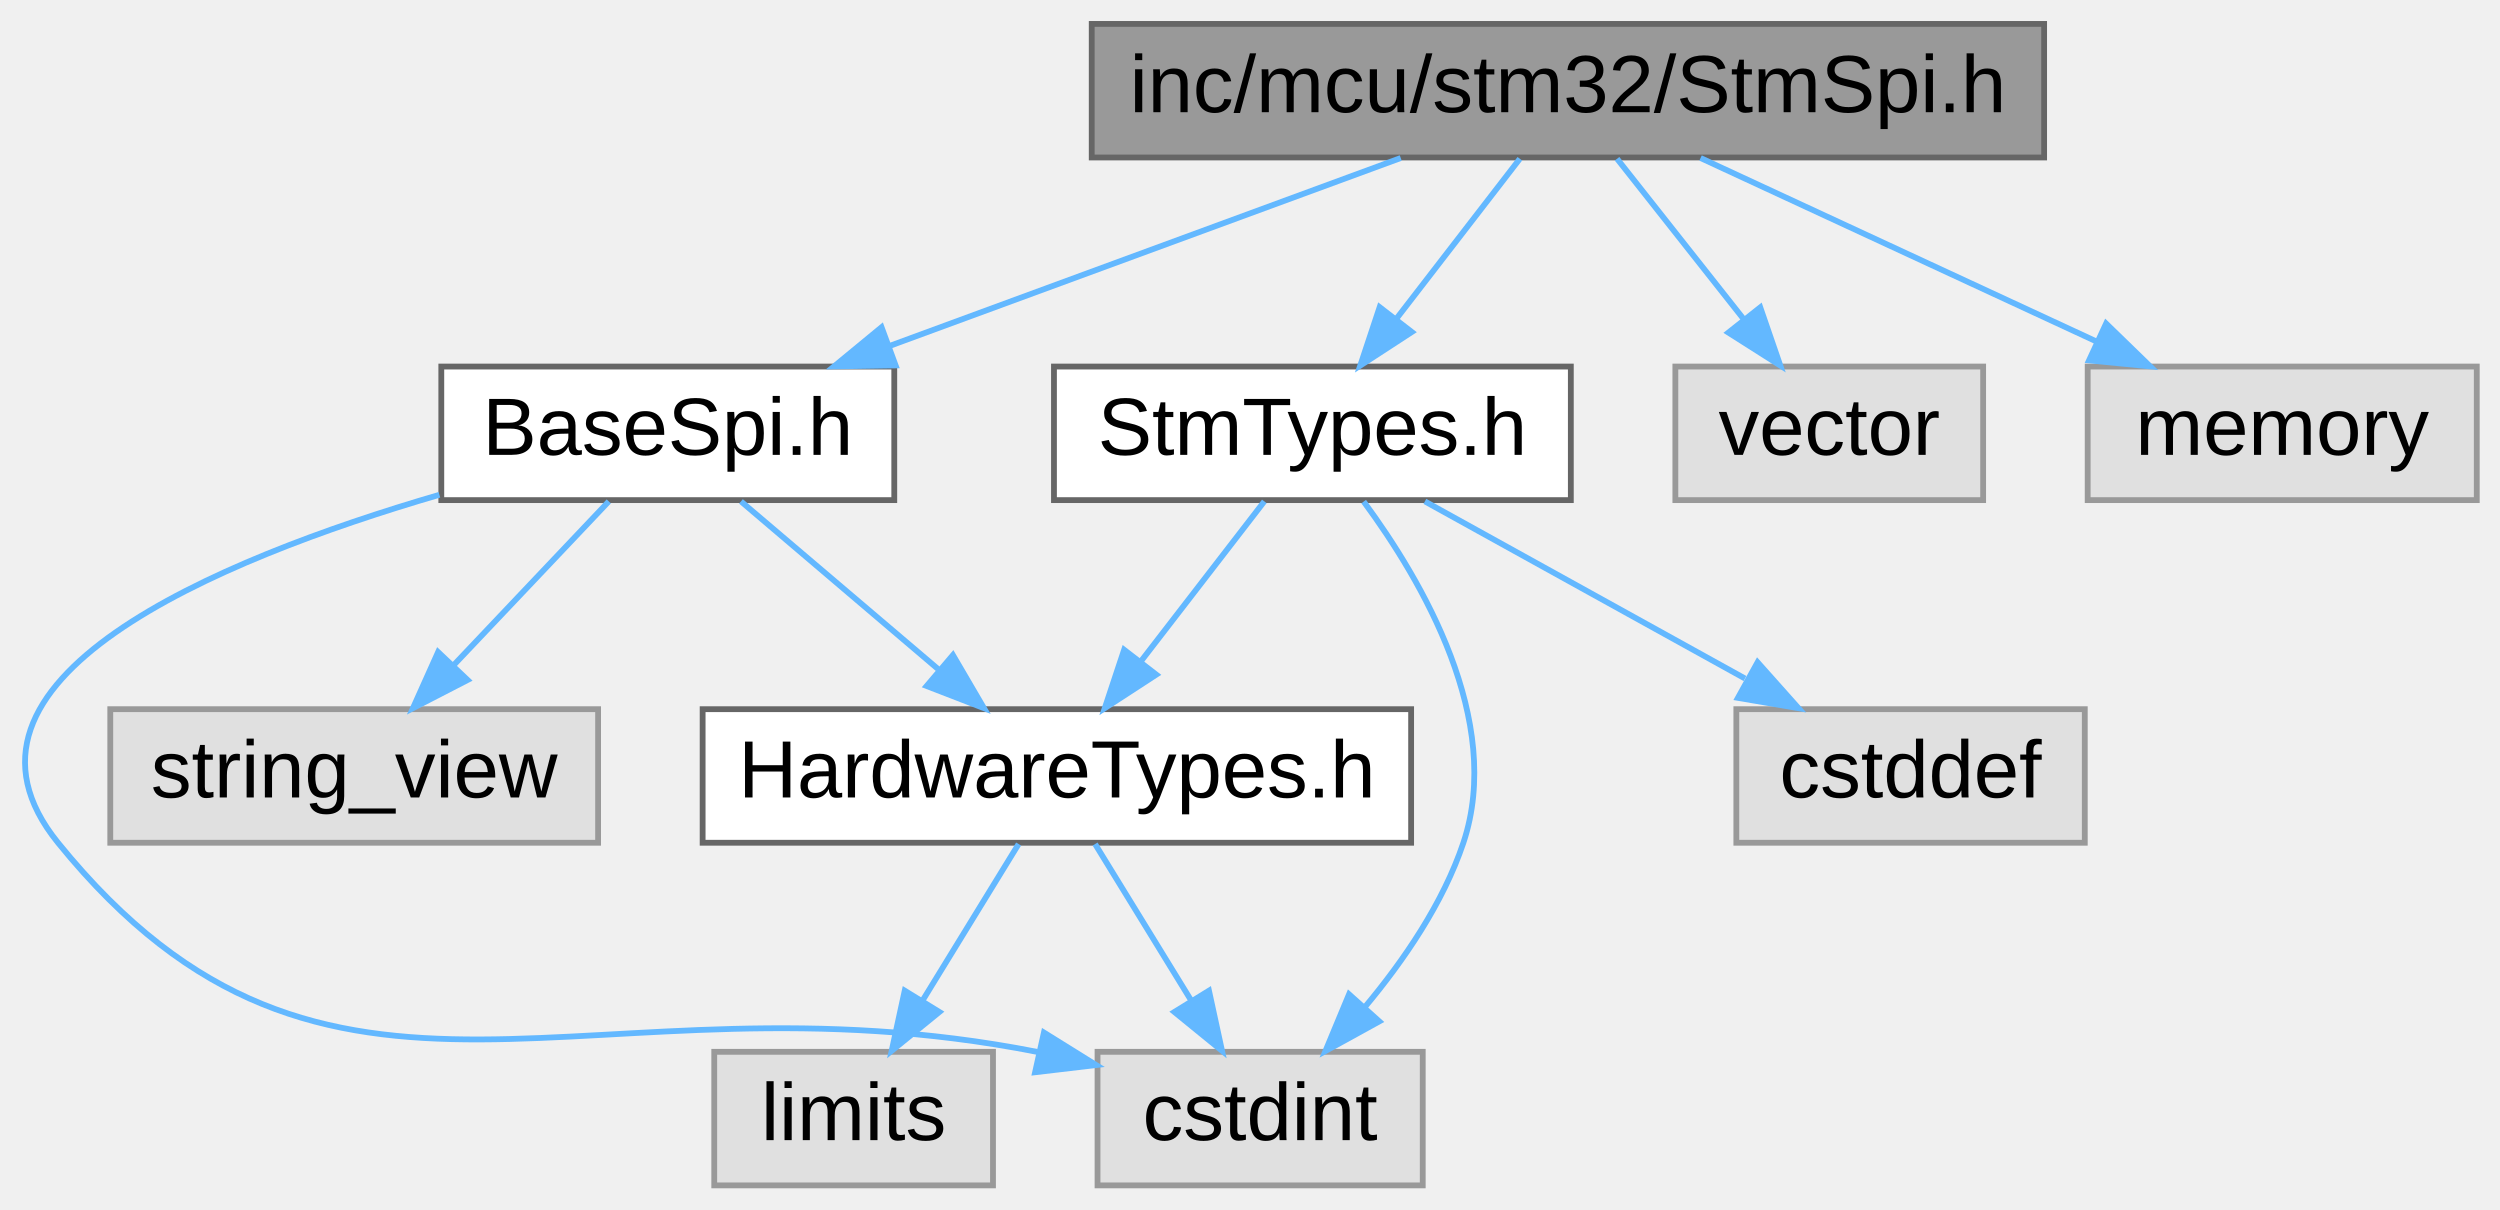
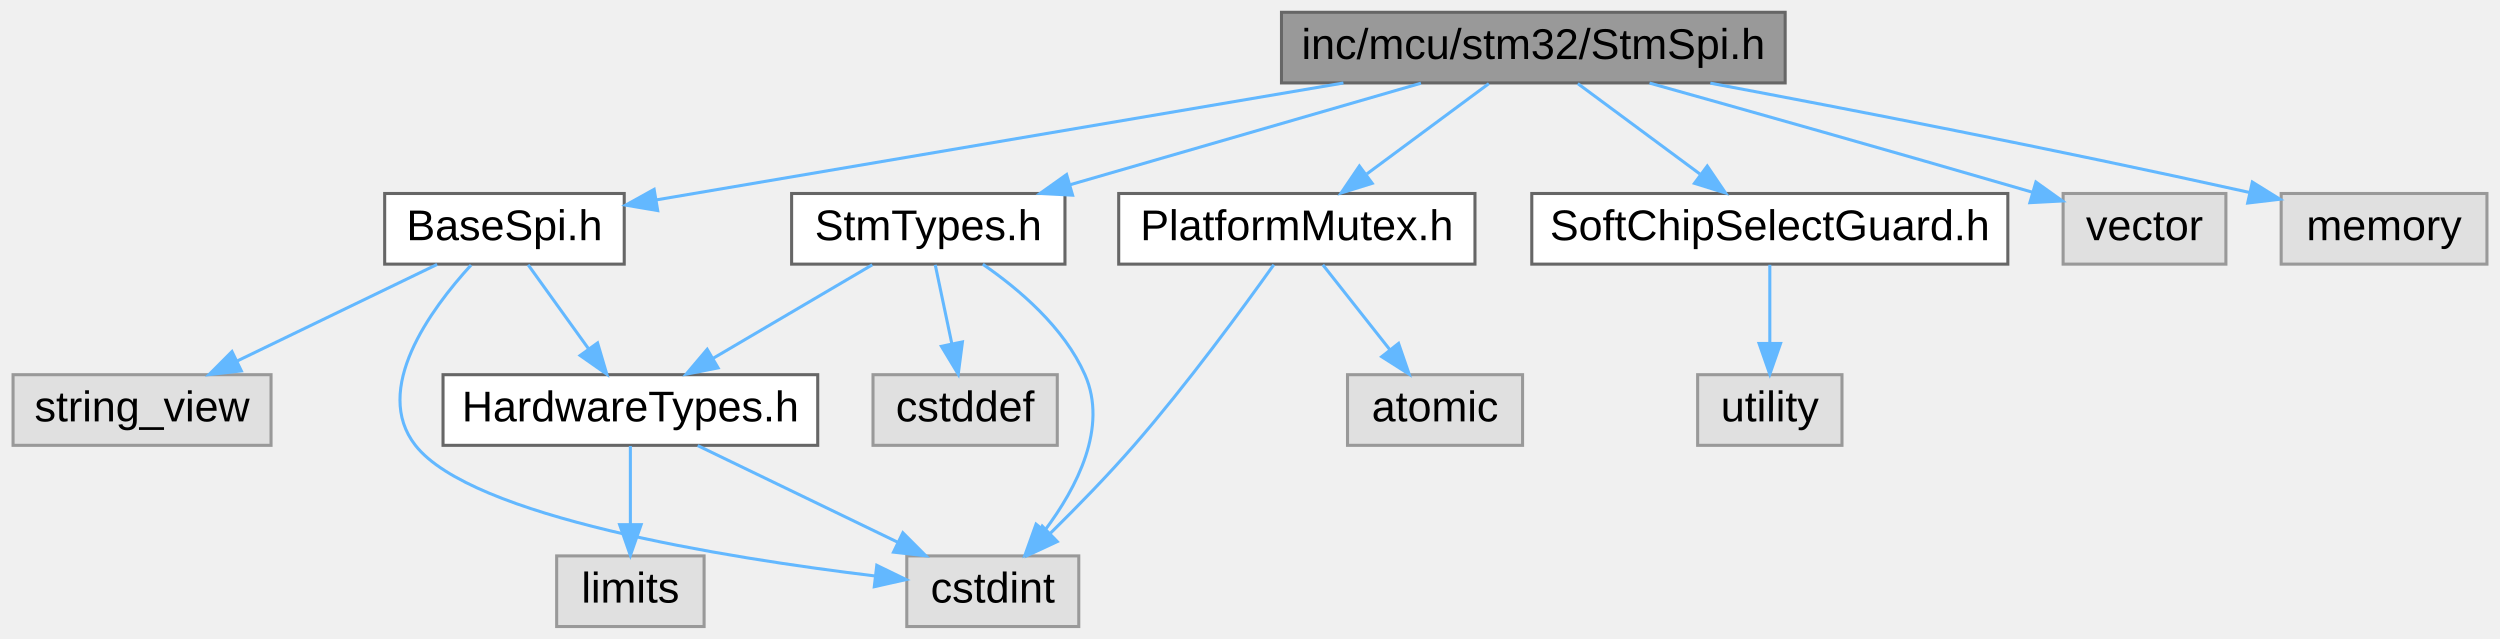
- <svg xmlns="http://www.w3.org/2000/svg" xmlns:xlink="http://www.w3.org/1999/xlink" width="430pt" height="208pt" viewBox="0.00 0.00 430.49 208.00">
+ <svg xmlns="http://www.w3.org/2000/svg" xmlns:xlink="http://www.w3.org/1999/xlink" width="814pt" height="208pt" viewBox="0.00 0.00 813.50 208.00">
  <g id="graph0" class="graph" transform="scale(1 1) rotate(0) translate(4 204)">
    <g id="Node000001" class="node">
      <g id="a_Node000001">
        <a xlink:title="STM32 SPI Bus+Device wrapper — wraps STM32 HAL SPI via CubeMX handle.">
-           <polygon fill="#999999" stroke="#666666" points="347.99,-200 183.99,-200 183.99,-177 347.99,-177 347.99,-200" />
-           <text text-anchor="middle" x="265.99" y="-184.8" font-family="Arial" font-size="14.00">inc/mcu/stm32/StmSpi.h</text>
+           <polygon fill="#999999" stroke="#666666" points="577,-200 413,-200 413,-177 577,-177 577,-200" />
+           <text text-anchor="middle" x="495" y="-184.8" font-family="Arial" font-size="14.00">inc/mcu/stm32/StmSpi.h</text>
        </a>
      </g>
    </g>
    <g id="Node000002" class="node">
      <g id="a_Node000002">
        <a xlink:href="BaseSpi_8h.html" target="_top" xlink:title="Abstract base class for SPI device implementations in the HardFOC system.">
-           <polygon fill="white" stroke="#666666" points="149.99,-141 71.99,-141 71.99,-118 149.99,-118 149.99,-141" />
-           <text text-anchor="middle" x="110.99" y="-125.8" font-family="Arial" font-size="14.00">BaseSpi.h</text>
+           <polygon fill="white" stroke="#666666" points="199,-141 121,-141 121,-118 199,-118 199,-141" />
+           <text text-anchor="middle" x="160" y="-125.8" font-family="Arial" font-size="14.00">BaseSpi.h</text>
        </a>
      </g>
    </g>
    <g id="edge1_Node000001_Node000002" class="edge">
      <g id="a_edge1_Node000001_Node000002">
        <a xlink:title=" ">
-           <path fill="none" stroke="#63b8ff" d="M237.2,-176.91C212.4,-167.79 176.42,-154.56 149.21,-144.56" />
-           <polygon fill="#63b8ff" stroke="#63b8ff" points="150.22,-141.2 139.62,-141.03 147.8,-147.77 150.22,-141.2" />
+           <path fill="none" stroke="#63b8ff" d="M433.17,-176.98C368.65,-166 268.78,-149.01 209.35,-138.9" />
+           <polygon fill="#63b8ff" stroke="#63b8ff" points="209.9,-135.44 199.46,-137.21 208.73,-142.34 209.9,-135.44" />
        </a>
      </g>
    </g>
    <g id="Node000007" class="node">
      <g id="a_Node000007">
        <a xlink:href="StmTypes_8h.html" target="_top" xlink:title="STM32 platform-specific type definitions for hardware abstraction.">
-           <polygon fill="white" stroke="#666666" points="266.49,-141 177.49,-141 177.49,-118 266.49,-118 266.49,-141" />
-           <text text-anchor="middle" x="221.99" y="-125.8" font-family="Arial" font-size="14.00">StmTypes.h</text>
+           <polygon fill="white" stroke="#666666" points="342.5,-141 253.5,-141 253.5,-118 342.5,-118 342.5,-141" />
+           <text text-anchor="middle" x="298" y="-125.8" font-family="Arial" font-size="14.00">StmTypes.h</text>
        </a>
      </g>
    </g>
    <g id="edge7_Node000001_Node000007" class="edge">
      <g id="a_edge7_Node000001_Node000007">
        <a xlink:title=" ">
-           <path fill="none" stroke="#63b8ff" d="M257.71,-176.78C251.75,-169.06 243.55,-158.43 236.51,-149.31" />
-           <polygon fill="#63b8ff" stroke="#63b8ff" points="239.11,-146.95 230.23,-141.17 233.57,-151.23 239.11,-146.95" />
+           <path fill="none" stroke="#63b8ff" d="M458.41,-176.91C426.2,-167.59 379.15,-153.98 344.33,-143.9" />
+           <polygon fill="#63b8ff" stroke="#63b8ff" points="344.98,-140.45 334.4,-141.03 343.03,-147.17 344.98,-140.45" />
        </a>
      </g>
    </g>
    <g id="Node000009" class="node">
      <g id="a_Node000009">
-         <a xlink:title=" ">
-           <polygon fill="#e0e0e0" stroke="#999999" points="337.49,-141 284.49,-141 284.49,-118 337.49,-118 337.49,-141" />
-           <text text-anchor="middle" x="310.99" y="-125.8" font-family="Arial" font-size="14.00">vector</text>
+         <a xlink:href="PlatformMutex_8h.html" target="_top" xlink:title="Cross-platform mutex and synchronization primitives with pluggable backend.">
+           <polygon fill="white" stroke="#666666" points="476,-141 360,-141 360,-118 476,-118 476,-141" />
+           <text text-anchor="middle" x="418" y="-125.8" font-family="Arial" font-size="14.00">PlatformMutex.h</text>
        </a>
      </g>
    </g>
    <g id="edge11_Node000001_Node000009" class="edge">
      <g id="a_edge11_Node000001_Node000009">
        <a xlink:title=" ">
-           <path fill="none" stroke="#63b8ff" d="M274.45,-176.78C280.61,-168.98 289.11,-158.21 296.36,-149.03" />
-           <polygon fill="#63b8ff" stroke="#63b8ff" points="299.11,-151.19 302.56,-141.17 293.62,-146.85 299.11,-151.19" />
-         </a>
-       </g>
-     </g>
-     <g id="Node000010" class="node">
-       <g id="a_Node000010">
-         <a xlink:title=" ">
-           <polygon fill="#e0e0e0" stroke="#999999" points="422.49,-141 355.49,-141 355.49,-118 422.49,-118 422.49,-141" />
-           <text text-anchor="middle" x="388.99" y="-125.8" font-family="Arial" font-size="14.00">memory</text>
-         </a>
-       </g>
-     </g>
-     <g id="edge12_Node000001_Node000010" class="edge">
-       <g id="a_edge12_Node000001_Node000010">
-         <a xlink:title=" ">
-           <path fill="none" stroke="#63b8ff" d="M288.83,-176.91C307.99,-168.03 335.57,-155.26 356.93,-145.35" />
-           <polygon fill="#63b8ff" stroke="#63b8ff" points="358.66,-148.41 366.26,-141.03 355.72,-142.06 358.66,-148.41" />
+           <path fill="none" stroke="#63b8ff" d="M480.52,-176.78C469.33,-168.5 453.64,-156.89 440.78,-147.36" />
+           <polygon fill="#63b8ff" stroke="#63b8ff" points="442.54,-144.31 432.42,-141.17 438.37,-149.94 442.54,-144.31" />
+         </a>
+       </g>
+     </g>
+     <g id="Node000011" class="node">
+       <g id="a_Node000011">
+         <a xlink:href="SoftChipSelectGuard_8h.html" target="_top" xlink:title="RAII soft chip-select (assert on construct, deassert on destroy).">
+           <polygon fill="white" stroke="#666666" points="649.5,-141 494.5,-141 494.5,-118 649.5,-118 649.5,-141" />
+           <text text-anchor="middle" x="572" y="-125.8" font-family="Arial" font-size="14.00">SoftChipSelectGuard.h</text>
+         </a>
+       </g>
+     </g>
+     <g id="edge14_Node000001_Node000011" class="edge">
+       <g id="a_edge14_Node000001_Node000011">
+         <a xlink:title=" ">
+           <path fill="none" stroke="#63b8ff" d="M509.48,-176.78C520.67,-168.5 536.36,-156.89 549.22,-147.36" />
+           <polygon fill="#63b8ff" stroke="#63b8ff" points="551.63,-149.94 557.58,-141.17 547.46,-144.31 551.63,-149.94" />
+         </a>
+       </g>
+     </g>
+     <g id="Node000013" class="node">
+       <g id="a_Node000013">
+         <a xlink:title=" ">
+           <polygon fill="#e0e0e0" stroke="#999999" points="720.5,-141 667.5,-141 667.5,-118 720.5,-118 720.5,-141" />
+           <text text-anchor="middle" x="694" y="-125.8" font-family="Arial" font-size="14.00">vector</text>
+         </a>
+       </g>
+     </g>
+     <g id="edge16_Node000001_Node000013" class="edge">
+       <g id="a_edge16_Node000001_Node000013">
+         <a xlink:title=" ">
+           <path fill="none" stroke="#63b8ff" d="M532.83,-176.95C564.02,-168.21 609.67,-155.33 657.64,-141.37" />
+           <polygon fill="#63b8ff" stroke="#63b8ff" points="658.64,-144.73 667.26,-138.57 656.68,-138.01 658.64,-144.73" />
+         </a>
+       </g>
+     </g>
+     <g id="Node000014" class="node">
+       <g id="a_Node000014">
+         <a xlink:title=" ">
+           <polygon fill="#e0e0e0" stroke="#999999" points="805.5,-141 738.5,-141 738.5,-118 805.5,-118 805.5,-141" />
+           <text text-anchor="middle" x="772" y="-125.8" font-family="Arial" font-size="14.00">memory</text>
+         </a>
+       </g>
+     </g>
+     <g id="edge17_Node000001_Node000014" class="edge">
+       <g id="a_edge17_Node000001_Node000014">
+         <a xlink:title=" ">
+           <path fill="none" stroke="#63b8ff" d="M552.63,-176.92C597.98,-168.41 663,-155.79 728.09,-141.36" />
+           <polygon fill="#63b8ff" stroke="#63b8ff" points="729.11,-144.72 738.11,-139.13 727.59,-137.89 729.11,-144.72" />
        </a>
      </g>
    </g>
    <g id="Node000003" class="node">
      <g id="a_Node000003">
        <a xlink:href="HardwareTypes_8h.html" target="_top" xlink:title="Platform-agnostic hardware type definitions for the HardFOC system.">
-           <polygon fill="white" stroke="#666666" points="238.99,-82 116.99,-82 116.99,-59 238.99,-59 238.99,-82" />
-           <text text-anchor="middle" x="177.99" y="-66.8" font-family="Arial" font-size="14.00">HardwareTypes.h</text>
+           <polygon fill="white" stroke="#666666" points="262,-82 140,-82 140,-59 262,-59 262,-82" />
+           <text text-anchor="middle" x="201" y="-66.8" font-family="Arial" font-size="14.00">HardwareTypes.h</text>
        </a>
      </g>
    </g>
    <g id="edge2_Node000002_Node000003" class="edge">
      <g id="a_edge2_Node000002_Node000003">
        <a xlink:title=" ">
-           <path fill="none" stroke="#63b8ff" d="M123.59,-117.78C133.14,-109.66 146.45,-98.33 157.52,-88.92" />
-           <polygon fill="#63b8ff" stroke="#63b8ff" points="160.09,-91.32 165.44,-82.17 155.56,-85.99 160.09,-91.32" />
+           <path fill="none" stroke="#63b8ff" d="M167.71,-117.78C173.27,-110.06 180.91,-99.43 187.47,-90.31" />
+           <polygon fill="#63b8ff" stroke="#63b8ff" points="190.32,-92.34 193.32,-82.17 184.64,-88.25 190.32,-92.34" />
        </a>
      </g>
    </g>
    <g id="Node000004" class="node">
      <g id="a_Node000004">
        <a xlink:title=" ">
-           <polygon fill="#e0e0e0" stroke="#999999" points="240.99,-23 184.99,-23 184.99,0 240.99,0 240.99,-23" />
-           <text text-anchor="middle" x="212.99" y="-7.8" font-family="Arial" font-size="14.00">cstdint</text>
+           <polygon fill="#e0e0e0" stroke="#999999" points="347,-23 291,-23 291,0 347,0 347,-23" />
+           <text text-anchor="middle" x="319" y="-7.8" font-family="Arial" font-size="14.00">cstdint</text>
        </a>
      </g>
    </g>
    <g id="edge5_Node000002_Node000004" class="edge">
      <g id="a_edge5_Node000002_Node000004">
        <a xlink:title=" ">
-           <path fill="none" stroke="#63b8ff" d="M71.66,-118.92C33.16,-107.67 -16.65,-86.94 5.99,-59 52.62,-1.46 97.21,-38.23 174.64,-22.98" />
-           <polygon fill="#63b8ff" stroke="#63b8ff" points="175.76,-26.32 184.76,-20.72 174.24,-19.48 175.76,-26.32" />
+           <path fill="none" stroke="#63b8ff" d="M149.12,-117.69C135.84,-103.17 116.82,-77.12 131,-59 149.24,-35.7 231.24,-22.46 280.72,-16.46" />
+           <polygon fill="#63b8ff" stroke="#63b8ff" points="281.23,-19.93 290.76,-15.29 280.42,-12.97 281.23,-19.93" />
        </a>
      </g>
    </g>
    <g id="Node000006" class="node">
      <g id="a_Node000006">
        <a xlink:title=" ">
-           <polygon fill="#e0e0e0" stroke="#999999" points="98.99,-82 14.99,-82 14.99,-59 98.99,-59 98.99,-82" />
-           <text text-anchor="middle" x="56.99" y="-66.8" font-family="Arial" font-size="14.00">string_view</text>
+           <polygon fill="#e0e0e0" stroke="#999999" points="84,-82 0,-82 0,-59 84,-59 84,-82" />
+           <text text-anchor="middle" x="42" y="-66.8" font-family="Arial" font-size="14.00">string_view</text>
        </a>
      </g>
    </g>
    <g id="edge6_Node000002_Node000006" class="edge">
      <g id="a_edge6_Node000002_Node000006">
        <a xlink:title=" ">
-           <path fill="none" stroke="#63b8ff" d="M100.83,-117.78C93.29,-109.82 82.83,-98.77 74.01,-89.47" />
-           <polygon fill="#63b8ff" stroke="#63b8ff" points="76.52,-87.03 67.1,-82.17 71.44,-91.84 76.52,-87.03" />
+           <path fill="none" stroke="#63b8ff" d="M138.08,-117.91C119.78,-109.07 93.49,-96.37 73.03,-86.49" />
+           <polygon fill="#63b8ff" stroke="#63b8ff" points="74.33,-83.23 63.8,-82.03 71.28,-89.53 74.33,-83.23" />
        </a>
      </g>
    </g>
    <g id="edge3_Node000003_Node000004" class="edge">
      <g id="a_edge3_Node000003_Node000004">
        <a xlink:title=" ">
-           <path fill="none" stroke="#63b8ff" d="M184.57,-58.78C189.21,-51.22 195.57,-40.87 201.09,-31.88" />
-           <polygon fill="#63b8ff" stroke="#63b8ff" points="204.18,-33.53 206.43,-23.17 198.22,-29.86 204.18,-33.53" />
+           <path fill="none" stroke="#63b8ff" d="M222.92,-58.91C241.22,-50.07 267.51,-37.37 287.97,-27.49" />
+           <polygon fill="#63b8ff" stroke="#63b8ff" points="289.72,-30.53 297.2,-23.03 286.67,-24.23 289.72,-30.53" />
        </a>
      </g>
    </g>
    <g id="Node000005" class="node">
      <g id="a_Node000005">
        <a xlink:title=" ">
-           <polygon fill="#e0e0e0" stroke="#999999" points="166.99,-23 118.99,-23 118.99,0 166.99,0 166.99,-23" />
-           <text text-anchor="middle" x="142.99" y="-7.8" font-family="Arial" font-size="14.00">limits</text>
+           <polygon fill="#e0e0e0" stroke="#999999" points="225,-23 177,-23 177,0 225,0 225,-23" />
+           <text text-anchor="middle" x="201" y="-7.8" font-family="Arial" font-size="14.00">limits</text>
        </a>
      </g>
    </g>
    <g id="edge4_Node000003_Node000005" class="edge">
      <g id="a_edge4_Node000003_Node000005">
        <a xlink:title=" ">
-           <path fill="none" stroke="#63b8ff" d="M171.4,-58.78C166.76,-51.22 160.41,-40.87 154.89,-31.88" />
-           <polygon fill="#63b8ff" stroke="#63b8ff" points="157.76,-29.86 149.54,-23.17 151.79,-33.53 157.76,-29.86" />
+           <path fill="none" stroke="#63b8ff" d="M201,-58.78C201,-51.61 201,-41.95 201,-33.31" />
+           <polygon fill="#63b8ff" stroke="#63b8ff" points="204.5,-33.17 201,-23.17 197.5,-33.17 204.5,-33.17" />
        </a>
      </g>
    </g>
    <g id="edge8_Node000007_Node000003" class="edge">
      <g id="a_edge8_Node000007_Node000003">
        <a xlink:title=" ">
-           <path fill="none" stroke="#63b8ff" d="M213.71,-117.78C207.75,-110.06 199.55,-99.43 192.51,-90.31" />
-           <polygon fill="#63b8ff" stroke="#63b8ff" points="195.11,-87.95 186.23,-82.17 189.57,-92.23 195.11,-87.95" />
+           <path fill="none" stroke="#63b8ff" d="M279.76,-117.78C265.12,-109.18 244.37,-96.99 227.85,-87.28" />
+           <polygon fill="#63b8ff" stroke="#63b8ff" points="229.56,-84.22 219.16,-82.17 226.01,-90.26 229.56,-84.22" />
        </a>
      </g>
    </g>
    <g id="edge9_Node000007_Node000004" class="edge">
      <g id="a_edge9_Node000007_Node000004">
        <a xlink:title=" ">
-           <path fill="none" stroke="#63b8ff" d="M230.82,-117.75C240.86,-104.16 255.01,-80.02 247.99,-59 244.52,-48.62 237.71,-38.69 231.02,-30.7" />
-           <polygon fill="#63b8ff" stroke="#63b8ff" points="233.51,-28.24 224.23,-23.13 228.3,-32.91 233.51,-28.24" />
+           <path fill="none" stroke="#63b8ff" d="M315.75,-117.96C327.61,-109.81 342.22,-97.35 349,-82 356.56,-64.88 346.42,-45.29 335.94,-31.29" />
+           <polygon fill="#63b8ff" stroke="#63b8ff" points="338.53,-28.93 329.52,-23.36 333.09,-33.33 338.53,-28.93" />
        </a>
      </g>
    </g>
    <g id="Node000008" class="node">
      <g id="a_Node000008">
        <a xlink:title=" ">
-           <polygon fill="#e0e0e0" stroke="#999999" points="354.99,-82 294.99,-82 294.99,-59 354.99,-59 354.99,-82" />
-           <text text-anchor="middle" x="324.99" y="-66.8" font-family="Arial" font-size="14.00">cstddef</text>
+           <polygon fill="#e0e0e0" stroke="#999999" points="340,-82 280,-82 280,-59 340,-59 340,-82" />
+           <text text-anchor="middle" x="310" y="-66.8" font-family="Arial" font-size="14.00">cstddef</text>
        </a>
      </g>
    </g>
    <g id="edge10_Node000007_Node000008" class="edge">
      <g id="a_edge10_Node000007_Node000008">
        <a xlink:title=" ">
-           <path fill="none" stroke="#63b8ff" d="M241.36,-117.78C256.9,-109.18 278.93,-96.99 296.48,-87.28" />
-           <polygon fill="#63b8ff" stroke="#63b8ff" points="298.65,-90.08 305.7,-82.17 295.26,-83.95 298.65,-90.08" />
+           <path fill="none" stroke="#63b8ff" d="M300.26,-117.78C301.78,-110.53 303.84,-100.74 305.68,-92.02" />
+           <polygon fill="#63b8ff" stroke="#63b8ff" points="309.12,-92.68 307.75,-82.17 302.27,-91.24 309.12,-92.68" />
+         </a>
+       </g>
+     </g>
+     <g id="edge13_Node000009_Node000004" class="edge">
+       <g id="a_edge13_Node000009_Node000004">
+         <a xlink:title=" ">
+           <path fill="none" stroke="#63b8ff" d="M410.5,-117.81C400.58,-103.87 382.33,-78.92 365,-59 356.44,-49.16 346.31,-38.79 337.73,-30.35" />
+           <polygon fill="#63b8ff" stroke="#63b8ff" points="339.99,-27.66 330.38,-23.2 335.11,-32.68 339.99,-27.66" />
+         </a>
+       </g>
+     </g>
+     <g id="Node000010" class="node">
+       <g id="a_Node000010">
+         <a xlink:title=" ">
+           <polygon fill="#e0e0e0" stroke="#999999" points="491.5,-82 434.5,-82 434.5,-59 491.5,-59 491.5,-82" />
+           <text text-anchor="middle" x="463" y="-66.8" font-family="Arial" font-size="14.00">atomic</text>
+         </a>
+       </g>
+     </g>
+     <g id="edge12_Node000009_Node000010" class="edge">
+       <g id="a_edge12_Node000009_Node000010">
+         <a xlink:title=" ">
+           <path fill="none" stroke="#63b8ff" d="M426.46,-117.78C432.62,-109.98 441.12,-99.21 448.37,-90.03" />
+           <polygon fill="#63b8ff" stroke="#63b8ff" points="451.12,-92.19 454.57,-82.17 445.63,-87.85 451.12,-92.19" />
+         </a>
+       </g>
+     </g>
+     <g id="Node000012" class="node">
+       <g id="a_Node000012">
+         <a xlink:title=" ">
+           <polygon fill="#e0e0e0" stroke="#999999" points="595.5,-82 548.5,-82 548.5,-59 595.5,-59 595.5,-82" />
+           <text text-anchor="middle" x="572" y="-66.8" font-family="Arial" font-size="14.00">utility</text>
+         </a>
+       </g>
+     </g>
+     <g id="edge15_Node000011_Node000012" class="edge">
+       <g id="a_edge15_Node000011_Node000012">
+         <a xlink:title=" ">
+           <path fill="none" stroke="#63b8ff" d="M572,-117.78C572,-110.61 572,-100.95 572,-92.31" />
+           <polygon fill="#63b8ff" stroke="#63b8ff" points="575.5,-92.17 572,-82.17 568.5,-92.17 575.5,-92.17" />
        </a>
      </g>
    </g>
  </g>
</svg>
